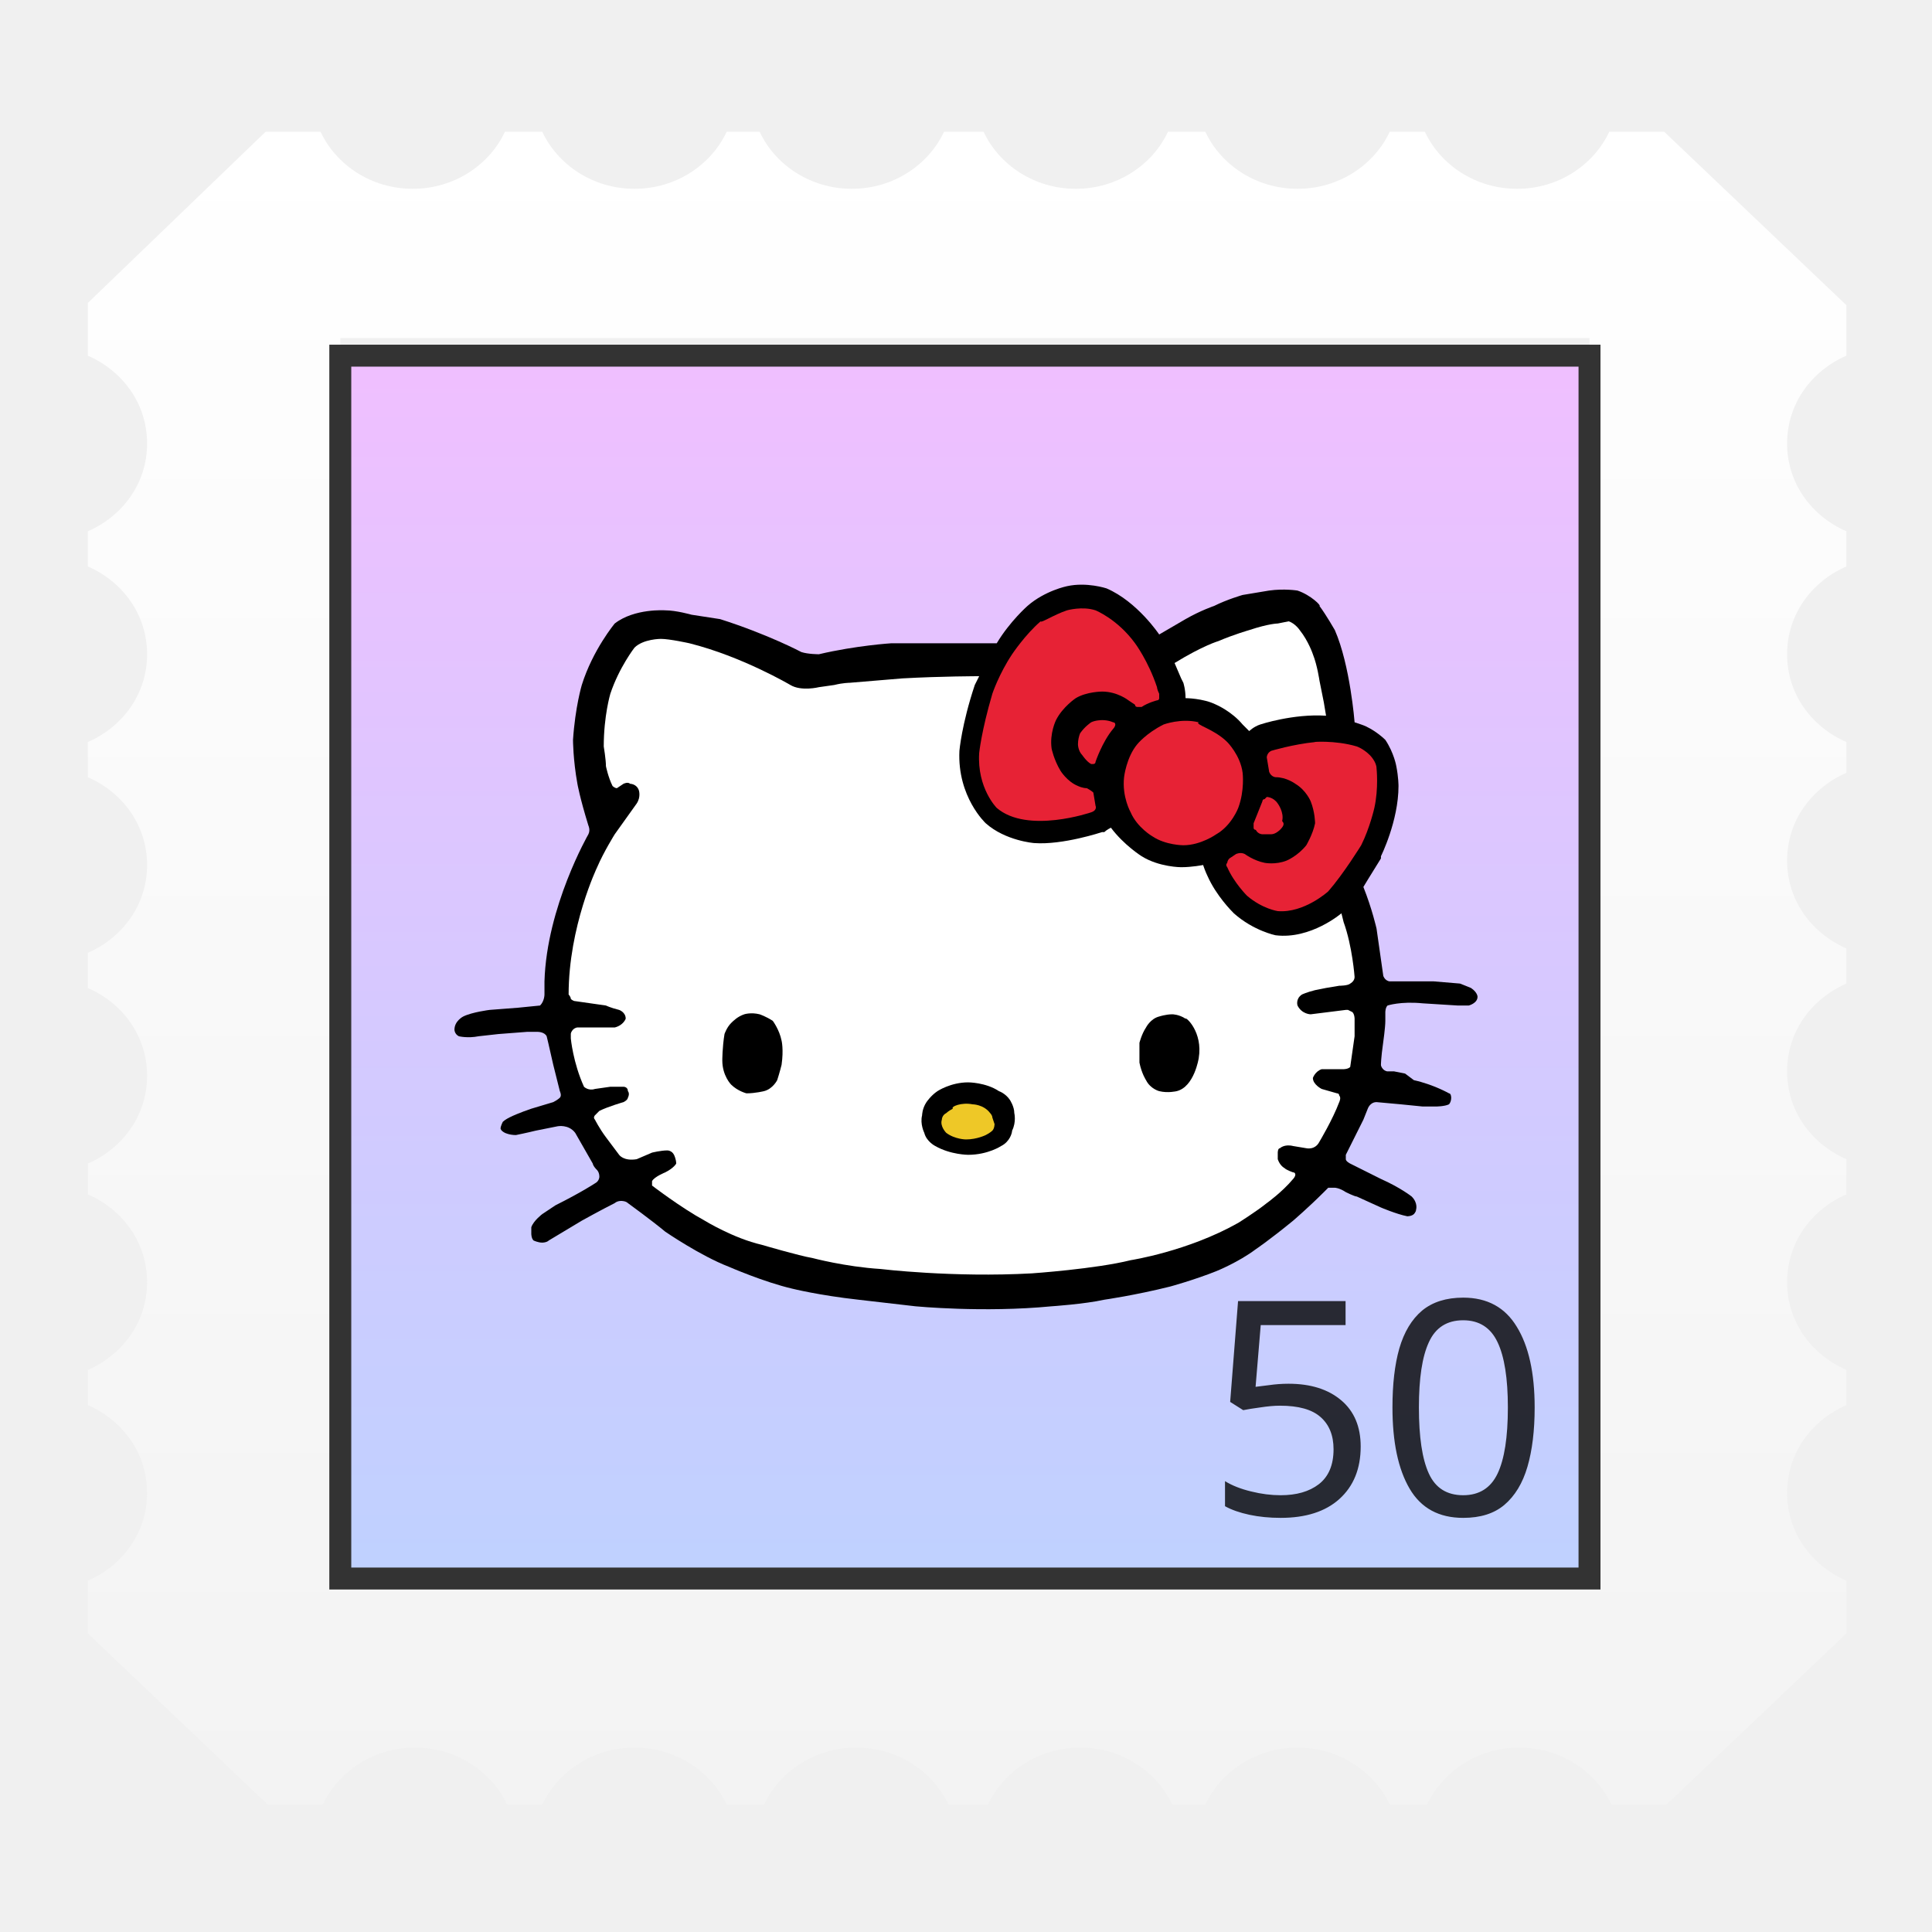
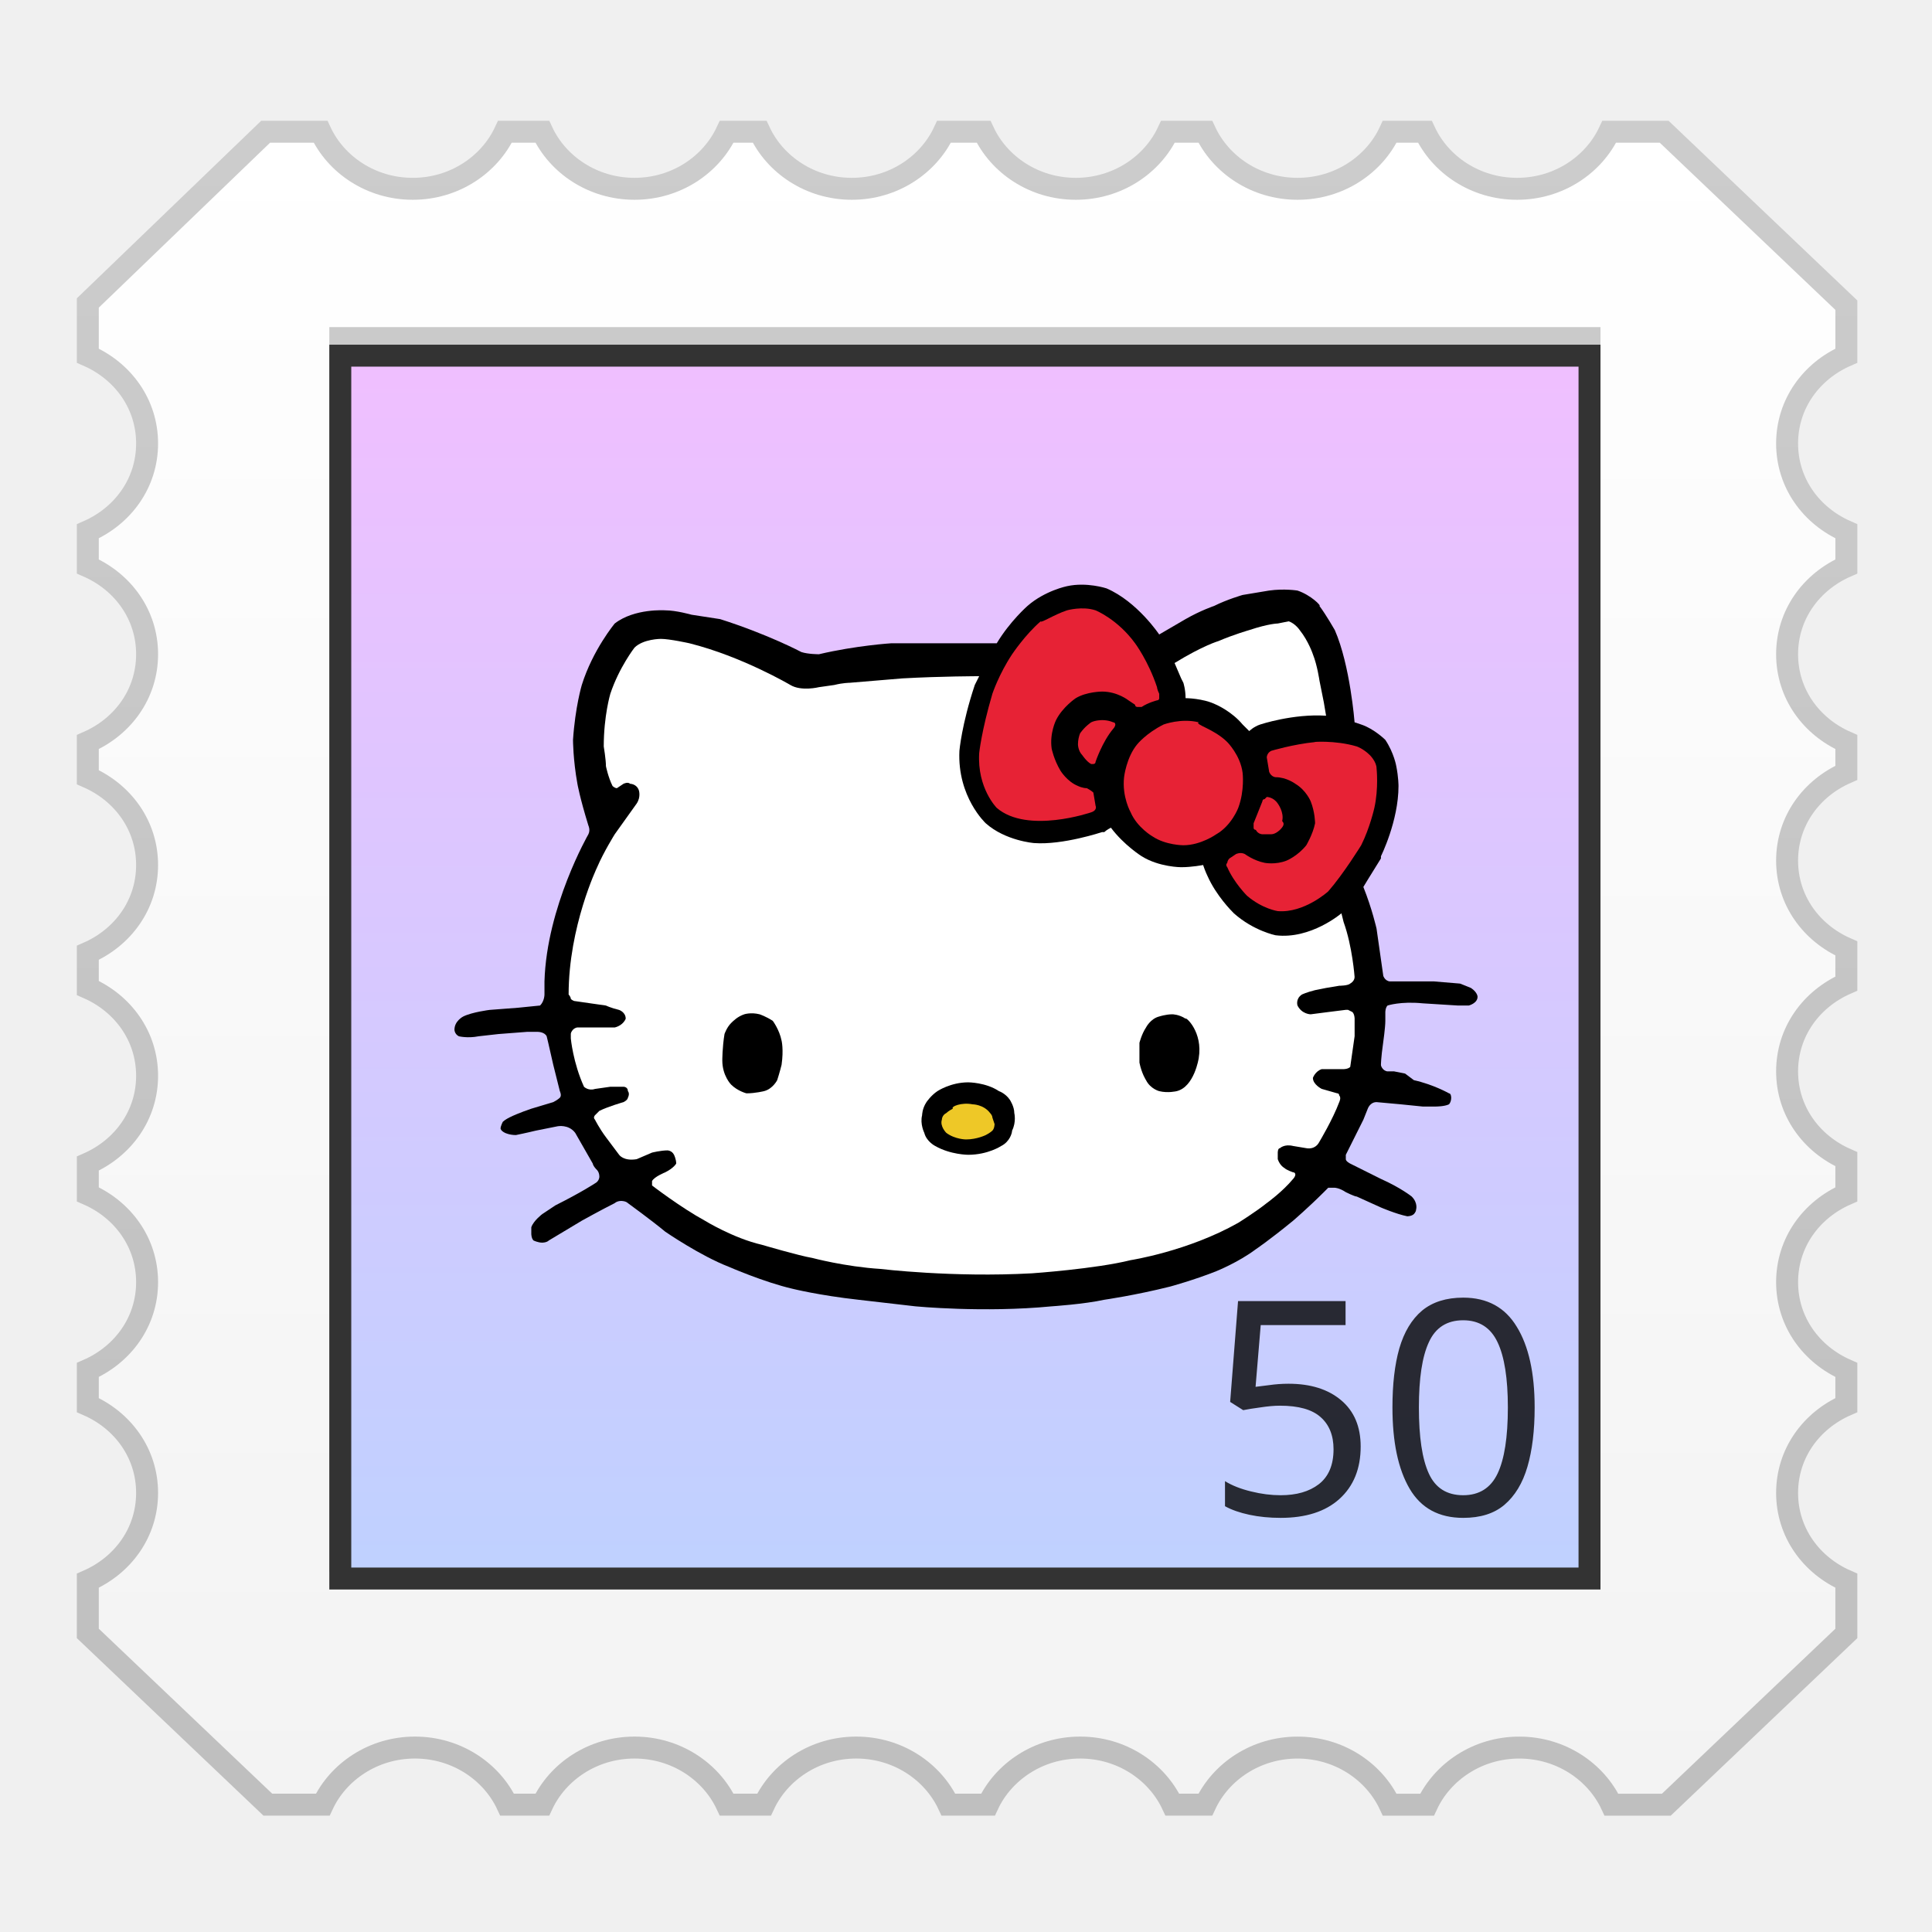
<svg xmlns="http://www.w3.org/2000/svg" version="1.1" id="Layer_1" x="0px" y="0px" width="88px" height="88px" viewBox="0 0 88 88" enable-background="new 0 0 88 88" xml:space="preserve">
  <g id="Layer_2">
-     <linearGradient id="SVGID_1_" gradientUnits="userSpaceOnUse" x1="310" y1="-184" x2="310" y2="-260" gradientTransform="matrix(1 0 0 -1 -266 -178)">
+     <linearGradient id="SVGID_1_" gradientUnits="userSpaceOnUse" x1="586.05" y1="610" x2="586.05" y2="686.001" gradientTransform="matrix(1 0 0 1 -542 -604)">
      <stop offset="0" style="stop-color:#FFFFFF" />
      <stop offset="1" style="stop-color:#F3F3F3" />
    </linearGradient>
-     <path fill="url(#SVGID_1_)" d="M73.3,6c-0.7,1.5-2.3,2.6-4.2,2.6c-1.9,0-3.5-1.1-4.2-2.6h-1.6c-0.7,1.5-2.3,2.6-4.2,2.6   c-1.9,0-3.5-1.1-4.2-2.6h-1.7c-0.7,1.5-2.3,2.6-4.2,2.6c-1.9,0-3.5-1.1-4.2-2.6H43c-0.7,1.5-2.3,2.6-4.2,2.6   c-1.9,0-3.5-1.1-4.2-2.6h-1.5c-0.7,1.5-2.3,2.6-4.2,2.6c-1.9,0-3.5-1.1-4.2-2.6h-1.7c-0.7,1.5-2.3,2.6-4.2,2.6   c-1.9,0-3.5-1.1-4.2-2.6h-2.5L4,13.8v2.4c1.6,0.7,2.7,2.2,2.7,4s-1.1,3.3-2.7,4l0,1.6c1.6,0.7,2.7,2.2,2.7,4c0,1.8-1.1,3.3-2.7,4   v1.6c1.6,0.7,2.7,2.2,2.7,4c0,1.8-1.1,3.3-2.7,4v1.6c1.6,0.7,2.7,2.2,2.7,4c0,1.8-1.1,3.3-2.7,4v1.4c1.6,0.7,2.7,2.2,2.7,4   c0,1.8-1.1,3.3-2.7,4v1.6c1.6,0.7,2.7,2.2,2.7,4c0,1.8-1.1,3.3-2.7,4v2.4l8.2,7.8h2.5c0.7-1.5,2.3-2.6,4.2-2.6   c1.9,0,3.5,1.1,4.2,2.6h1.6c0.7-1.5,2.3-2.6,4.2-2.6c1.9,0,3.5,1.1,4.2,2.6h1.7c0.7-1.5,2.3-2.6,4.2-2.6s3.5,1.1,4.2,2.6H45   c0.7-1.5,2.3-2.6,4.2-2.6c1.9,0,3.5,1.1,4.2,2.6h1.5c0.7-1.5,2.3-2.6,4.2-2.6c1.9,0,3.5,1.1,4.2,2.6h1.7c0.7-1.5,2.3-2.6,4.2-2.6   c1.9,0,3.5,1.1,4.2,2.6h2.5l8.2-7.8v-2.4c-1.6-0.7-2.7-2.2-2.7-4c0-1.8,1.1-3.3,2.7-4v-1.6c-1.6-0.7-2.7-2.2-2.7-4   c0-1.8,1.1-3.3,2.7-4v-1.6c-1.6-0.7-2.7-2.2-2.7-4c0-1.8,1.1-3.3,2.7-4v-1.6c-1.6-0.7-2.7-2.2-2.7-4c0-1.8,1.1-3.3,2.7-4v-1.4   c-1.6-0.7-2.7-2.2-2.7-4c0-1.8,1.1-3.3,2.7-4v-1.6c-1.6-0.7-2.7-2.2-2.7-4c0-1.8,1.1-3.3,2.7-4v-2.3L75.8,6L73.3,6L73.3,6L73.3,6z    M72.4,71.1h-14h-4.7h-2.4h-1.2H37.1h-1.1h-2.4H29H15.5V15.4h56.9V71.1z" />
-     <linearGradient id="SVGID_2_" gradientUnits="userSpaceOnUse" x1="309.998" y1="-194.161" x2="309.998" y2="-249.842" gradientTransform="matrix(1 0 0 -1 -266 -178)">
+     <linearGradient id="SVGID_2_" gradientUnits="userSpaceOnUse" x1="44.049" y1="5.5" x2="44.049" y2="82.701">
+       <stop offset="0" style="stop-color:#CCCCCC" />
+       <stop offset="1" style="stop-color:#BFBFBF" />
+     </linearGradient>
+     <path fill="url(#SVGID_1_)" stroke="url(#SVGID_2_)" stroke-miterlimit="10" d="M73.3,6c-0.7,1.5-2.3,2.6-4.2,2.6   C67.2,8.6,65.6,7.5,64.9,6H63.3c-0.7,1.5-2.3,2.6-4.2,2.6C57.2,8.6,55.6,7.5,54.9,6h-1.7c-0.7,1.5-2.3,2.6-4.2,2.6S45.5,7.5,44.8,6   H43c-0.7,1.5-2.3,2.6-4.2,2.6c-1.9,0-3.5-1.1-4.2-2.6h-1.5c-0.7,1.5-2.3,2.6-4.2,2.6S25.4,7.5,24.7,6H23c-0.7,1.5-2.3,2.6-4.2,2.6   c-1.9,0-3.5-1.1-4.2-2.6h-2.5L4,13.8v2.4c1.6,0.7,2.7,2.2,2.7,4c0,1.8-1.1,3.3-2.7,4v1.6c1.6,0.7,2.7,2.2,2.7,4   c0,1.8-1.1,3.3-2.7,4v1.6c1.6,0.7,2.7,2.2,2.7,4c0,1.8-1.1,3.3-2.7,4V45c1.6,0.7,2.7,2.2,2.7,4S5.6,52.3,4,53v1.4   c1.6,0.699,2.7,2.199,2.7,4c0,1.8-1.1,3.3-2.7,4V64c1.6,0.7,2.7,2.2,2.7,4S5.6,71.3,4,72v2.4l8.2,7.8h2.5   c0.7-1.5,2.3-2.601,4.2-2.601s3.5,1.101,4.2,2.601h1.6c0.7-1.5,2.3-2.601,4.2-2.601s3.5,1.101,4.2,2.601h1.7   c0.7-1.5,2.3-2.601,4.2-2.601s3.5,1.101,4.2,2.601H45c0.7-1.5,2.3-2.601,4.2-2.601c1.899,0,3.5,1.101,4.2,2.601h1.5   C55.6,80.7,57.2,79.6,59.1,79.6c1.9,0,3.5,1.101,4.2,2.601H65c0.7-1.5,2.3-2.601,4.2-2.601c1.899,0,3.5,1.101,4.2,2.601h2.5   l8.199-7.8V72c-1.6-0.7-2.699-2.2-2.699-4s1.1-3.3,2.699-4v-1.6c-1.6-0.7-2.699-2.2-2.699-4c0-1.801,1.1-3.301,2.699-4V52.8   c-1.6-0.7-2.699-2.2-2.699-4s1.1-3.3,2.699-4v-1.6c-1.6-0.7-2.699-2.2-2.699-4c0-1.8,1.1-3.3,2.699-4v-1.4   c-1.6-0.7-2.699-2.2-2.699-4c0-1.8,1.1-3.3,2.699-4v-1.6c-1.6-0.7-2.699-2.2-2.699-4c0-1.8,1.1-3.3,2.699-4v-2.3L75.8,6H73.3   L73.3,6L73.3,6z M72.4,71.1h-14h-4.7h-2.4h-1.2h-13H36h-2.4H29H15.5V15.4h56.9V71.1z" />
+     <linearGradient id="SVGID_3_" gradientUnits="userSpaceOnUse" x1="585.95" y1="620.199" x2="585.95" y2="675.9" gradientTransform="matrix(1 0 0 1 -542 -604)">
      <stop offset="0" style="stop-color:#F0BFFF" />
      <stop offset="1" style="stop-color:#BFD1FF" />
    </linearGradient>
-     <rect x="15.5" y="16.2" fill="url(#SVGID_2_)" stroke="#333333" stroke-miterlimit="10" width="56.9" height="55.7" />
+     <rect x="15.5" y="16.2" fill="url(#SVGID_3_)" stroke="#333333" stroke-miterlimit="10" width="56.9" height="55.7" />
  </g>
  <g id="Layer_1_1_">
-     <path id="path9500" d="M59.1,26.9c0,0-0.6-0.1-1.3,0l-1.2,0.2c0,0-0.7,0.2-1.3,0.5c0,0-0.6,0.2-1.3,0.6l-1.2,0.7c0,0-1-1.5-2.4-2.1   l0,0l0,0c0,0-0.9-0.3-1.8-0.1c0,0-1,0.2-1.8,0.9l0,0c0,0-0.8,0.7-1.4,1.7c0,0-0.7,0-1.4,0h-0.6c0,0-0.5,0-1.4,0l-1.4,0   c0,0-1.6,0.1-3.3,0.5c0,0-0.5,0-0.8-0.1c0,0-1.5-0.8-3.7-1.5L31.5,28c0,0-0.7-0.2-1.2-0.2c0,0-1.4-0.1-2.3,0.6c0,0-1,1.2-1.5,2.8   c0,0-0.3,1-0.4,2.5c0,0,0,0.9,0.2,2c0,0,0.1,0.6,0.5,1.9c0,0,0.1,0.2,0,0.4c0,0-1.9,3.3-2,6.7c0,0,0,0,0,0.6c0,0,0,0.3-0.2,0.5   l-1,0.1l-1.3,0.1c0,0-0.8,0.1-1.2,0.3c0,0-0.4,0.2-0.4,0.6c0,0,0,0.2,0.2,0.3c0,0,0.4,0.1,0.9,0l0.9-0.1l1.3-0.1l0.5,0   c0,0,0.3,0,0.4,0.2c0,0,0.1,0.4,0.3,1.3c0,0,0.2,0.8,0.3,1.2c0,0,0.1,0.2,0,0.3c0,0-0.1,0.1-0.3,0.2l-1,0.3c0,0-0.6,0.2-1,0.4   c0,0-0.2,0.1-0.3,0.2c0,0-0.1,0.2-0.1,0.3c0,0,0,0.1,0.2,0.2c0,0,0.2,0.1,0.5,0.1c0,0,0.5-0.1,0.9-0.2l1-0.2c0,0,0.5-0.1,0.8,0.3   l0.4,0.7l0.4,0.7c0,0,0,0.1,0.2,0.3c0,0,0.1,0.1,0.1,0.3c0,0,0,0.2-0.2,0.3c0,0-0.6,0.4-1.8,1c0,0-0.3,0.2-0.6,0.4   c0,0-0.4,0.3-0.5,0.6v0.3c0,0,0,0.2,0.1,0.3c0,0,0.2,0.1,0.4,0.1c0,0,0.2,0,0.3-0.1l1.5-0.9c0,0,0.9-0.5,1.5-0.8   c0,0,0.1-0.1,0.3-0.1c0,0,0.2,0,0.3,0.1c0,0,1.1,0.8,1.7,1.3c0,0,1.6,1.1,2.9,1.6c0,0,1.6,0.7,2.9,1c0,0,1.2,0.3,3,0.5l2.6,0.3   c0,0,3.1,0.3,6.2,0c0,0,1.5-0.1,2.4-0.3c0,0,1.4-0.2,3-0.6c0,0,1.1-0.3,2.1-0.7c0,0,1-0.4,1.8-1c0,0,0.6-0.4,1.7-1.3   c0,0,0.7-0.6,1.4-1.3c0,0,0.1-0.1,0.2-0.2l0.3,0c0,0,0.2,0,0.5,0.2c0,0,0.4,0.2,0.5,0.2l1.1,0.5c0,0,0.7,0.3,1.2,0.4   c0,0,0.2,0,0.3-0.1c0,0,0.1-0.1,0.1-0.2c0,0,0.1-0.3-0.2-0.6c0,0-0.5-0.4-1.4-0.8l-1.4-0.7c0,0-0.2-0.1-0.2-0.2c0,0,0-0.1,0-0.2   l0.4-0.8l0.4-0.8l0.2-0.5c0,0,0.1-0.3,0.4-0.3l1.1,0.1l1,0.1l0.6,0c0,0,0.4,0,0.6-0.1c0,0,0.1-0.1,0.1-0.3c0,0,0-0.2-0.1-0.2   c0,0-0.7-0.4-1.6-0.6L64,48.9l-0.5-0.1l-0.3,0c0,0-0.1,0-0.2-0.1c0,0-0.1-0.1-0.1-0.2c0,0,0-0.3,0.1-1c0,0,0.1-0.7,0.1-1l0-0.4   c0,0,0-0.2,0.1-0.3c0,0,0.6-0.2,1.6-0.1l1.6,0.1l0.5,0c0,0,0.4-0.1,0.4-0.4c0,0,0-0.2-0.3-0.4c0,0,0,0-0.5-0.2l-1.2-0.1l-1.3,0   l-0.4,0c0,0-0.2,0-0.3,0c0,0-0.1,0-0.2-0.1c0,0-0.1-0.1-0.1-0.2l-0.3-2.1c0,0-0.2-0.9-0.6-1.9c0,0,0.3-0.5,0.8-1.3l0-0.1   c0,0,0.8-1.6,0.8-3.2c0,0,0-0.4-0.1-0.9c0,0-0.1-0.6-0.5-1.2c0,0-0.5-0.5-1.1-0.7l-0.3-0.1c0,0-0.2-2.6-0.9-4.2   c0,0-0.4-0.7-0.7-1.1C60.2,27.6,59.7,27.1,59.1,26.9" />
-     <path id="path9502" fill="#FFFFFF" d="M58.2,28.4c0,0-0.4,0-1.3,0.3c0,0-0.7,0.2-1.4,0.5c0,0-0.7,0.2-2,1l0.3,0.7l0.1,0.2l0,0   c0,0,0.1,0.3,0.1,0.7c0,0,0.8,0,1.4,0.3c0,0,0.7,0.3,1.2,0.9l0.3,0.3c0,0,0.2-0.2,0.5-0.3c0,0,1.5-0.5,3-0.4L60.3,32l-0.2-1   c0,0-0.1-0.7-0.3-1.2c0,0-0.2-0.6-0.6-1.1c0,0-0.2-0.3-0.5-0.4L58.2,28.4" />
-     <path id="path9504" fill="#FFFFFF" d="M55,39.9c0,0-0.1-0.2-0.2-0.5c0,0-0.5,0.1-1,0.1c0,0-1,0-1.8-0.5c0,0-0.8-0.5-1.4-1.3   c0,0-0.2,0.1-0.3,0.2l-0.1,0c0,0-1.8,0.6-3.1,0.5c0,0-1.3-0.1-2.2-0.9l0,0l0,0c0,0-1.3-1.2-1.2-3.3c0,0,0.1-1.2,0.7-3l0,0l0.2-0.4   c0,0-1.7,0-3.5,0.1l-2.4,0.2c0,0-0.3,0-0.7,0.1l-0.7,0.1c0,0-0.8,0.2-1.3-0.1c0,0-2.2-1.3-4.6-1.9c0,0-0.9-0.2-1.3-0.2   c0,0-0.8,0-1.2,0.4c0,0-0.7,0.9-1.1,2.1c0,0-0.3,1-0.3,2.4c0,0,0.1,0.6,0.1,0.9c0,0,0.1,0.5,0.3,0.9c0,0,0.1,0.1,0.2,0.1l0.3-0.2   c0,0,0.2-0.1,0.3,0c0,0,0.3,0,0.4,0.3c0,0,0.1,0.3-0.1,0.6l-1,1.4c0,0-0.5,0.8-0.8,1.5c0,0-1.3,2.7-1.3,5.8c0,0,0.1,0.1,0.1,0.2   c0,0,0.1,0.1,0.2,0.1l0.7,0.1l0.7,0.1c0,0,0.2,0.1,0.6,0.2c0,0,0.3,0.1,0.3,0.4c0,0-0.1,0.3-0.5,0.4c0,0-0.5,0-0.7,0l-0.5,0l-0.5,0   c0,0-0.1,0-0.2,0.1c0,0-0.1,0.1-0.1,0.2v0.2c0,0,0.1,1.1,0.6,2.2c0,0,0.2,0.2,0.5,0.1l0.7-0.1l0.6,0c0,0,0.2,0,0.2,0.2   c0,0,0.1,0.1,0,0.3c0,0,0,0.1-0.2,0.2c0,0-0.7,0.2-1.1,0.4c0,0-0.1,0.1-0.2,0.2c0,0-0.1,0.1,0,0.2c0,0,0.2,0.4,0.5,0.8l0.6,0.8   c0,0,0.2,0.3,0.8,0.2l0.7-0.3c0,0,0.4-0.1,0.7-0.1c0,0,0.2,0,0.3,0.2c0,0,0.1,0.2,0.1,0.4c0,0-0.1,0.2-0.5,0.4c0,0-0.5,0.2-0.6,0.4   c0,0,0,0.1,0,0.2c0,0,1.3,1,2.4,1.6c0,0,1.3,0.8,2.6,1.1c0,0,1.7,0.5,2.3,0.6c0,0,1.5,0.4,3.1,0.5c0,0,3.3,0.4,6.9,0.2   c0,0,2.9-0.2,4.5-0.6c0,0,2.6-0.4,4.9-1.7c0,0,0.8-0.5,1.3-0.9c0,0,0.7-0.5,1.2-1.1c0,0,0.1-0.1,0.1-0.2c0,0,0-0.1-0.1-0.1   c0,0-0.3-0.1-0.4-0.2c0,0-0.2-0.1-0.3-0.4c0,0,0-0.1,0-0.3c0,0,0-0.2,0.1-0.2c0,0,0.2-0.2,0.6-0.1l0.6,0.1c0,0,0.4,0.1,0.6-0.3   c0,0,0.6-1,0.9-1.8c0,0,0.1-0.2,0-0.3c0,0,0-0.1-0.1-0.1l-0.7-0.2c0,0-0.4-0.2-0.4-0.5c0,0,0.1-0.3,0.4-0.4l0.6,0l0.4,0   c0,0,0.2,0,0.3-0.1c0,0,0.1-0.7,0.2-1.4c0,0,0-0.3,0-0.8c0,0,0-0.2-0.1-0.3c0,0,0,0-0.2-0.1l-0.1,0l-0.8,0.1l-0.8,0.1   c0,0-0.4,0-0.6-0.4c0,0-0.1-0.3,0.2-0.5c0,0,0.2-0.1,0.6-0.2l0.5-0.1l0.6-0.1c0,0,0.4,0,0.5-0.1c0,0,0.2-0.1,0.2-0.3   c0,0-0.1-1.4-0.5-2.5l-0.1-0.4c0,0-1.4,1.2-3,1c0,0-1-0.2-1.9-1C56.1,41.5,55.4,40.8,55,39.9" />
-     <path id="path9506" d="M33.9,46.2c0,0,0.3-0.1,0.7,0c0,0,0.3,0.1,0.6,0.3c0,0,0.3,0.4,0.4,0.9c0,0,0.1,0.4,0,1.1   c0,0-0.1,0.4-0.2,0.7c0,0-0.2,0.4-0.6,0.5c0,0-0.4,0.1-0.8,0.1c0,0-0.4-0.1-0.7-0.4c0,0-0.4-0.4-0.4-1.1c0,0,0-0.6,0.1-1.2   c0,0,0.1-0.3,0.3-0.5C33.4,46.5,33.6,46.3,33.9,46.2" />
-     <path id="path9508" d="M45.6,52.2c0,0-0.6,0.4-1.5,0.4c0,0-0.8,0-1.5-0.4c0,0-0.4-0.2-0.5-0.6c0,0-0.2-0.4-0.1-0.8   c0,0,0-0.3,0.2-0.6c0,0,0.2-0.3,0.5-0.5c0,0,0.6-0.4,1.4-0.4c0,0,0.8,0,1.4,0.4c0,0,0.3,0.1,0.5,0.4c0,0,0.2,0.3,0.2,0.6   c0,0,0.1,0.4-0.1,0.8C46.1,51.6,46,52,45.6,52.2" />
-     <path id="path9510" fill="#EEC827" d="M44.3,50.3c0,0,0.5,0,0.8,0.4c0,0,0.1,0.1,0.1,0.2l0.1,0.3c0,0,0,0.2-0.1,0.3   c0,0-0.1,0.1-0.3,0.2c0,0-0.4,0.2-0.9,0.2c0,0-0.5,0-0.9-0.3c0,0-0.3-0.3-0.2-0.6c0,0,0-0.2,0.2-0.3c0,0,0.1-0.1,0.3-0.2   C43.3,50.4,43.8,50.2,44.3,50.3" />
-     <path id="path9512" d="M54.6,48.2c0,0-0.2,1.3-1,1.5c0,0-0.4,0.1-0.8,0c0,0-0.4-0.1-0.6-0.5c0,0-0.2-0.3-0.3-0.8c0,0,0-0.3,0-0.9   c0,0,0.1-0.4,0.3-0.7c0,0,0.2-0.4,0.6-0.5c0,0,0.3-0.1,0.6-0.1c0,0,0.3,0,0.6,0.2C54,46.3,54.8,47,54.6,48.2" />
-     <path id="path9514" fill="#E72235" d="M48.6,27.8c0,0,0.7-0.2,1.3,0c0,0,1,0.4,1.8,1.5c0,0,0.6,0.8,1,2c0,0,0,0.1,0.1,0.3l0,0.2   c0,0,0,0.1-0.1,0.1c0,0-0.4,0.1-0.7,0.3l-0.2,0c0,0-0.1,0-0.1-0.1l-0.3-0.2c0,0-0.5-0.4-1.2-0.4c0,0-0.7,0-1.2,0.3   c0,0-0.6,0.4-0.9,1c0,0-0.3,0.6-0.2,1.3c0,0,0.1,0.5,0.4,1c0,0,0.3,0.5,0.8,0.7c0,0,0.2,0.1,0.4,0.1c0,0,0.2,0.1,0.3,0.2l0.1,0.6   c0,0,0.1,0.2-0.2,0.3c0,0-2.9,1-4.3-0.2c0,0-0.9-0.9-0.8-2.5c0,0,0.1-1,0.6-2.7c0,0,0.3-0.9,0.9-1.8c0,0,0.6-0.9,1.3-1.5   C47.4,28.4,48,28,48.6,27.8" />
-     <path id="path9516" fill="#E72235" d="M49.1,33.9c0,0,0,0.3,0.2,0.5c0,0,0.2,0.3,0.4,0.4l0.1,0c0,0,0.1,0,0.1-0.1   c0,0,0.3-0.9,0.8-1.5c0,0,0.1-0.1,0.1-0.2c0,0,0-0.1-0.1-0.1c0,0-0.2-0.1-0.5-0.1c0,0-0.3,0-0.5,0.1c0,0-0.3,0.2-0.5,0.5   C49.3,33.2,49.1,33.5,49.1,33.9" />
-     <path id="path9518" fill="#E72235" d="M55.9,33.8c0,0,0.6,0.6,0.7,1.4c0,0,0.1,0.8-0.2,1.6c0,0-0.3,0.8-1,1.2c0,0-0.7,0.5-1.5,0.5   c0,0-0.8,0-1.4-0.4c0,0-0.7-0.4-1-1.1c0,0-0.4-0.7-0.3-1.6c0,0,0.1-0.9,0.6-1.5c0,0,0.4-0.5,1.2-0.9c0,0,0.8-0.3,1.6-0.1   C54.4,33,55.3,33.2,55.9,33.8" />
-     <path id="path9520" fill="#E72235" d="M61.8,34c0,0,0.3,0.1,0.6,0.4c0,0,0.3,0.3,0.3,0.6c0,0,0.1,0.9-0.1,1.8c0,0-0.2,0.9-0.6,1.7   c0,0-0.8,1.3-1.5,2.1c0,0-1.1,1-2.3,0.9c0,0-0.7-0.1-1.4-0.7c0,0-0.6-0.6-0.9-1.3c0,0-0.1-0.1,0-0.2c0,0,0-0.1,0.1-0.2l0.3-0.2   c0,0,0.2-0.1,0.4,0c0,0,0.4,0.3,0.9,0.4c0,0,0.5,0.1,1-0.1c0,0,0.5-0.2,0.9-0.7c0,0,0.3-0.5,0.4-1c0,0,0-0.5-0.2-1   c0,0-0.2-0.5-0.7-0.8c0,0-0.4-0.3-0.9-0.3c0,0-0.1,0-0.2-0.1c0,0-0.1-0.1-0.1-0.2l-0.1-0.6c0,0,0-0.2,0.2-0.3c0,0,1-0.3,2-0.4   C59.7,33.8,60.8,33.7,61.8,34" />
-     <path id="path9522" fill="#E72235" d="M58.3,37.8c0,0-0.2,0.2-0.4,0.2l-0.4,0c0,0-0.2,0-0.3-0.2c0,0-0.1,0-0.1-0.1c0,0,0-0.1,0-0.2   c0,0,0.2-0.5,0.4-1c0,0,0-0.1,0.1-0.1c0,0,0.1-0.1,0.1-0.1c0,0,0.3,0,0.5,0.3c0,0,0.3,0.4,0.2,0.8C58.5,37.5,58.5,37.6,58.3,37.8" />
+     <path id="path9500" d="M59.1,26.9c0,0-0.6-0.1-1.3,0l-1.2,0.2c0,0-0.699,0.2-1.3,0.5c0,0-0.6,0.2-1.3,0.6l-1.2,0.7   c0,0-1-1.5-2.399-2.1l0,0l0,0c0,0-0.9-0.3-1.801-0.1c0,0-1,0.2-1.8,0.9l0,0c0,0-0.8,0.7-1.399,1.7c0,0-0.7,0-1.4,0h-0.6   c0,0-0.5,0-1.4,0h-1.4c0,0-1.6,0.1-3.3,0.5c0,0-0.5,0-0.8-0.1c0,0-1.5-0.8-3.7-1.5L31.5,28c0,0-0.7-0.2-1.2-0.2   c0,0-1.4-0.1-2.3,0.6c0,0-1,1.2-1.5,2.8c0,0-0.3,1-0.4,2.5c0,0,0,0.9,0.2,2c0,0,0.1,0.6,0.5,1.9c0,0,0.1,0.2,0,0.4   c0,0-1.9,3.3-2,6.7c0,0,0,0,0,0.6c0,0,0,0.3-0.2,0.5l-1,0.101L22.3,46c0,0-0.8,0.1-1.2,0.3c0,0-0.4,0.2-0.4,0.601   c0,0,0,0.199,0.2,0.3c0,0,0.4,0.1,0.9,0l0.9-0.101L24,47h0.5c0,0,0.3,0,0.4,0.2c0,0,0.1,0.399,0.3,1.3c0,0,0.2,0.8,0.3,1.2   c0,0,0.1,0.2,0,0.3c0,0-0.1,0.1-0.3,0.2l-1,0.3c0,0-0.6,0.2-1,0.4c0,0-0.2,0.1-0.3,0.199c0,0-0.1,0.2-0.1,0.301   c0,0,0,0.1,0.2,0.199c0,0,0.2,0.101,0.5,0.101c0,0,0.5-0.101,0.9-0.2l1-0.2c0,0,0.5-0.1,0.8,0.3l0.4,0.7L27,53c0,0,0,0.1,0.2,0.3   c0,0,0.1,0.101,0.1,0.3c0,0,0,0.2-0.2,0.301c0,0-0.6,0.399-1.8,1c0,0-0.3,0.199-0.6,0.399c0,0-0.4,0.3-0.5,0.601v0.3   c0,0,0,0.2,0.1,0.3c0,0,0.2,0.1,0.4,0.1c0,0,0.2,0,0.3-0.1l1.5-0.9c0,0,0.9-0.5,1.5-0.8c0,0,0.1-0.1,0.3-0.1c0,0,0.2,0,0.3,0.1   c0,0,1.1,0.8,1.7,1.3c0,0,1.6,1.101,2.9,1.601c0,0,1.6,0.7,2.9,1c0,0,1.2,0.3,3,0.5l2.6,0.3c0,0,3.1,0.3,6.2,0   c0,0,1.5-0.1,2.399-0.3c0,0,1.4-0.2,3-0.601c0,0,1.101-0.3,2.101-0.699c0,0,1-0.4,1.8-1c0,0,0.6-0.4,1.7-1.301   c0,0,0.699-0.6,1.399-1.3c0,0,0.101-0.1,0.2-0.2h0.3c0,0,0.2,0,0.5,0.2c0,0,0.4,0.2,0.5,0.2L62.9,55c0,0,0.699,0.3,1.199,0.4   c0,0,0.2,0,0.301-0.101c0,0,0.1-0.1,0.1-0.2c0,0,0.1-0.3-0.2-0.6c0,0-0.5-0.4-1.399-0.8L61.5,53c0,0-0.2-0.1-0.2-0.2   c0,0,0-0.1,0-0.2l0.4-0.8L62.1,51l0.2-0.5c0,0,0.101-0.3,0.4-0.3l1.1,0.1l1,0.101H65.4c0,0,0.399,0,0.6-0.101c0,0,0.1-0.1,0.1-0.3   c0,0,0-0.2-0.1-0.2c0,0-0.7-0.399-1.6-0.6L64,48.9L63.5,48.8h-0.3c0,0-0.101,0-0.2-0.1c0,0-0.1-0.101-0.1-0.2c0,0,0-0.3,0.1-1   c0,0,0.1-0.7,0.1-1v-0.4c0,0,0-0.199,0.101-0.3c0,0,0.6-0.2,1.6-0.1l1.601,0.1h0.5c0,0,0.399-0.1,0.399-0.399c0,0,0-0.2-0.3-0.4   c0,0,0,0-0.5-0.2l-1.2-0.1H64h-0.4c0,0-0.199,0-0.3,0c0,0-0.1,0-0.2-0.101c0,0-0.1-0.1-0.1-0.2l-0.3-2.1c0,0-0.2-0.9-0.601-1.9   c0,0,0.301-0.5,0.801-1.3V39c0,0,0.8-1.6,0.8-3.2c0,0,0-0.4-0.101-0.9c0,0-0.1-0.6-0.5-1.2c0,0-0.5-0.5-1.1-0.7l-0.3-0.1   c0,0-0.2-2.6-0.9-4.2c0,0-0.399-0.7-0.7-1.1C60.2,27.6,59.7,27.1,59.1,26.9" />
+     <path id="path9502" fill="#FFFFFF" d="M58.2,28.4c0,0-0.4,0-1.3,0.3c0,0-0.7,0.2-1.4,0.5c0,0-0.7,0.2-2,1l0.3,0.7l0.101,0.2l0,0   c0,0,0.1,0.3,0.1,0.7c0,0,0.8,0,1.4,0.3c0,0,0.699,0.3,1.199,0.9l0.301,0.3c0,0,0.199-0.2,0.5-0.3c0,0,1.5-0.5,3-0.4L60.3,32   l-0.2-1c0,0-0.1-0.7-0.3-1.2c0,0-0.2-0.6-0.6-1.1c0,0-0.2-0.3-0.5-0.4L58.2,28.4" />
+     <path id="path9504" fill="#FFFFFF" d="M55,39.9c0,0-0.1-0.2-0.2-0.5c0,0-0.5,0.1-1,0.1c0,0-1,0-1.8-0.5c0,0-0.8-0.5-1.4-1.3   c0,0-0.199,0.1-0.3,0.2h-0.1c0,0-1.8,0.6-3.101,0.5c0,0-1.3-0.1-2.199-0.9l0,0l0,0c0,0-1.3-1.2-1.2-3.3c0,0,0.1-1.2,0.7-3l0,0   l0.2-0.4c0,0-1.7,0-3.5,0.1l-2.4,0.2c0,0-0.3,0-0.7,0.1l-0.7,0.1c0,0-0.8,0.2-1.3-0.1c0,0-2.2-1.3-4.6-1.9c0,0-0.9-0.2-1.3-0.2   c0,0-0.8,0-1.2,0.4c0,0-0.7,0.9-1.1,2.1c0,0-0.3,1-0.3,2.4c0,0,0.1,0.6,0.1,0.9c0,0,0.1,0.5,0.3,0.9c0,0,0.1,0.1,0.2,0.1l0.3-0.2   c0,0,0.2-0.1,0.3,0c0,0,0.3,0,0.4,0.3c0,0,0.1,0.3-0.1,0.6L28,38c0,0-0.5,0.8-0.8,1.5c0,0-1.3,2.7-1.3,5.8c0,0,0.1,0.101,0.1,0.2   c0,0,0.1,0.1,0.2,0.1l0.7,0.101l0.7,0.1c0,0,0.2,0.101,0.6,0.2c0,0,0.3,0.1,0.3,0.4c0,0-0.1,0.3-0.5,0.399c0,0-0.5,0-0.7,0h-0.5   h-0.5c0,0-0.1,0-0.2,0.101c0,0-0.1,0.1-0.1,0.199v0.2c0,0,0.1,1.101,0.6,2.2c0,0,0.2,0.2,0.5,0.1l0.7-0.1h0.6c0,0,0.2,0,0.2,0.2   c0,0,0.1,0.1,0,0.3c0,0,0,0.1-0.2,0.2c0,0-0.7,0.2-1.1,0.399c0,0-0.1,0.101-0.2,0.2c0,0-0.1,0.101,0,0.2c0,0,0.2,0.4,0.5,0.8   l0.6,0.8c0,0,0.2,0.301,0.8,0.2l0.7-0.3c0,0,0.4-0.1,0.7-0.1c0,0,0.2,0,0.3,0.199c0,0,0.1,0.2,0.1,0.4c0,0-0.1,0.2-0.5,0.4   c0,0-0.5,0.199-0.6,0.399c0,0,0,0.101,0,0.2c0,0,1.3,1,2.4,1.6c0,0,1.3,0.801,2.6,1.101c0,0,1.7,0.5,2.3,0.6c0,0,1.5,0.4,3.1,0.5   c0,0,3.3,0.4,6.9,0.2c0,0,2.9-0.2,4.5-0.6c0,0,2.6-0.4,4.9-1.7c0,0,0.8-0.5,1.3-0.9c0,0,0.7-0.5,1.2-1.1c0,0,0.1-0.101,0.1-0.2   c0,0,0-0.1-0.1-0.1c0,0-0.301-0.101-0.4-0.2c0,0-0.2-0.101-0.3-0.4c0,0,0-0.1,0-0.3c0,0,0-0.2,0.1-0.2c0,0,0.2-0.2,0.601-0.1   l0.6,0.1c0,0,0.4,0.101,0.6-0.3c0,0,0.601-1,0.9-1.8c0,0,0.1-0.2,0-0.3c0,0,0-0.101-0.1-0.101l-0.7-0.2c0,0-0.4-0.199-0.4-0.5   c0,0,0.101-0.3,0.4-0.399h0.6h0.4c0,0,0.2,0,0.3-0.101c0,0,0.1-0.699,0.2-1.399c0,0,0-0.3,0-0.8c0,0,0-0.2-0.101-0.301   c0,0,0,0-0.199-0.1H61.3l-0.8,0.1L59.7,46.2c0,0-0.4,0-0.601-0.4c0,0-0.1-0.3,0.2-0.5c0,0,0.2-0.1,0.601-0.2l0.5-0.1l0.6-0.1   c0,0,0.4,0,0.5-0.101c0,0,0.2-0.1,0.2-0.3c0,0-0.101-1.4-0.5-2.5L61.1,41.6c0,0-1.399,1.2-3,1c0,0-1-0.2-1.899-1   C56.1,41.5,55.4,40.8,55,39.9" />
+     <path id="path9506" d="M33.9,46.2c0,0,0.3-0.101,0.7,0c0,0,0.3,0.1,0.6,0.3c0,0,0.3,0.4,0.4,0.9c0,0,0.1,0.399,0,1.1   c0,0-0.1,0.4-0.2,0.7c0,0-0.2,0.399-0.6,0.5c0,0-0.4,0.1-0.8,0.1c0,0-0.4-0.1-0.7-0.399c0,0-0.4-0.4-0.4-1.101c0,0,0-0.6,0.1-1.2   c0,0,0.1-0.3,0.3-0.5C33.4,46.5,33.6,46.3,33.9,46.2" />
+     <path id="path9508" d="M45.6,52.2c0,0-0.6,0.399-1.5,0.399c0,0-0.8,0-1.5-0.399c0,0-0.4-0.2-0.5-0.601c0,0-0.2-0.399-0.1-0.8   c0,0,0-0.3,0.2-0.6c0,0,0.2-0.3,0.5-0.5c0,0,0.6-0.4,1.4-0.4c0,0,0.8,0,1.4,0.4c0,0,0.3,0.1,0.5,0.399c0,0,0.2,0.301,0.2,0.601   c0,0,0.1,0.399-0.101,0.8C46.1,51.6,46,52,45.6,52.2" />
+     <path id="path9510" fill="#EEC827" d="M44.3,50.3c0,0,0.5,0,0.8,0.4c0,0,0.101,0.1,0.101,0.2l0.1,0.3c0,0,0,0.2-0.1,0.3   c0,0-0.101,0.1-0.3,0.2c0,0-0.4,0.2-0.9,0.2c0,0-0.5,0-0.9-0.301c0,0-0.3-0.3-0.2-0.6c0,0,0-0.2,0.2-0.3c0,0,0.1-0.101,0.3-0.2   C43.3,50.4,43.8,50.2,44.3,50.3" />
+     <path id="path9512" d="M54.6,48.2c0,0-0.199,1.3-1,1.5c0,0-0.399,0.1-0.8,0c0,0-0.399-0.101-0.6-0.5c0,0-0.2-0.3-0.3-0.8   c0,0,0-0.301,0-0.9c0,0,0.1-0.4,0.3-0.7c0,0,0.2-0.399,0.6-0.5c0,0,0.3-0.1,0.601-0.1c0,0,0.3,0,0.6,0.2C54,46.3,54.8,47,54.6,48.2   " />
+     <path id="path9514" fill="#E72235" d="M48.6,27.8c0,0,0.7-0.2,1.301,0c0,0,1,0.4,1.8,1.5c0,0,0.6,0.8,1,2c0,0,0,0.1,0.1,0.3v0.2   c0,0,0,0.1-0.1,0.1c0,0-0.4,0.1-0.7,0.3h-0.2c0,0-0.1,0-0.1-0.1l-0.3-0.2c0,0-0.5-0.4-1.2-0.4c0,0-0.7,0-1.2,0.3c0,0-0.6,0.4-0.9,1   c0,0-0.3,0.6-0.199,1.3c0,0,0.1,0.5,0.399,1c0,0,0.3,0.5,0.8,0.7c0,0,0.2,0.1,0.4,0.1c0,0,0.2,0.1,0.3,0.2l0.101,0.6   c0,0,0.1,0.2-0.2,0.3c0,0-2.9,1-4.3-0.2c0,0-0.9-0.9-0.801-2.5c0,0,0.101-1,0.601-2.7c0,0,0.3-0.9,0.899-1.8   c0,0,0.601-0.9,1.301-1.5C47.4,28.4,48,28,48.6,27.8" />
+     <path id="path9516" fill="#E72235" d="M49.1,33.9c0,0,0,0.3,0.2,0.5c0,0,0.2,0.3,0.4,0.4h0.1c0,0,0.101,0,0.101-0.1   c0,0,0.3-0.9,0.8-1.5c0,0,0.1-0.1,0.1-0.2c0,0,0-0.1-0.1-0.1c0,0-0.2-0.1-0.5-0.1c0,0-0.3,0-0.5,0.1c0,0-0.3,0.2-0.5,0.5   C49.3,33.2,49.1,33.5,49.1,33.9" />
+     <path id="path9518" fill="#E72235" d="M55.9,33.8c0,0,0.6,0.6,0.699,1.4c0,0,0.101,0.8-0.199,1.6c0,0-0.301,0.8-1,1.2   c0,0-0.7,0.5-1.5,0.5c0,0-0.801,0-1.4-0.4c0,0-0.7-0.4-1-1.1c0,0-0.4-0.7-0.3-1.6c0,0,0.1-0.9,0.6-1.5c0,0,0.4-0.5,1.2-0.9   c0,0,0.8-0.3,1.6-0.1C54.4,33,55.3,33.2,55.9,33.8" />
+     <path id="path9520" fill="#E72235" d="M61.8,34c0,0,0.3,0.1,0.601,0.4c0,0,0.3,0.3,0.3,0.6c0,0,0.1,0.9-0.101,1.8   c0,0-0.199,0.9-0.6,1.7c0,0-0.8,1.3-1.5,2.1c0,0-1.1,1-2.3,0.9c0,0-0.7-0.1-1.4-0.7c0,0-0.6-0.6-0.899-1.3c0,0-0.101-0.1,0-0.2   c0,0,0-0.1,0.1-0.2l0.3-0.2c0,0,0.2-0.1,0.4,0c0,0,0.399,0.3,0.899,0.4c0,0,0.5,0.1,1-0.1c0,0,0.5-0.2,0.9-0.7c0,0,0.3-0.5,0.4-1   c0,0,0-0.5-0.2-1c0,0-0.2-0.5-0.7-0.8c0,0-0.4-0.3-0.9-0.3c0,0-0.1,0-0.199-0.1c0,0-0.101-0.1-0.101-0.2l-0.1-0.6   c0,0,0-0.2,0.2-0.3c0,0,1-0.3,2-0.4C59.7,33.8,60.8,33.7,61.8,34" />
+     <path id="path9522" fill="#E72235" d="M58.3,37.8c0,0-0.2,0.2-0.399,0.2h-0.4c0,0-0.2,0-0.3-0.2c0,0-0.101,0-0.101-0.1   c0,0,0-0.1,0-0.2c0,0,0.2-0.5,0.4-1c0,0,0-0.1,0.1-0.1l0.101-0.1c0,0,0.3,0,0.5,0.3c0,0,0.3,0.4,0.2,0.8   C58.5,37.5,58.5,37.6,58.3,37.8" />
  </g>
  <g id="Layer_3">
-     <text transform="matrix(1.0013 0 0 1 54.937 68.9961)" opacity="0.8" enable-background="new    " font-family="'Helvetica-Bold'" font-size="13.642">50</text>
+     <text transform="matrix(1.0013 0 0 1 54.9365 68.9961)" opacity="0.8" enable-background="new    " font-family="'Helvetica-Bold'" font-size="13.642">50</text>
  </g>
</svg>
